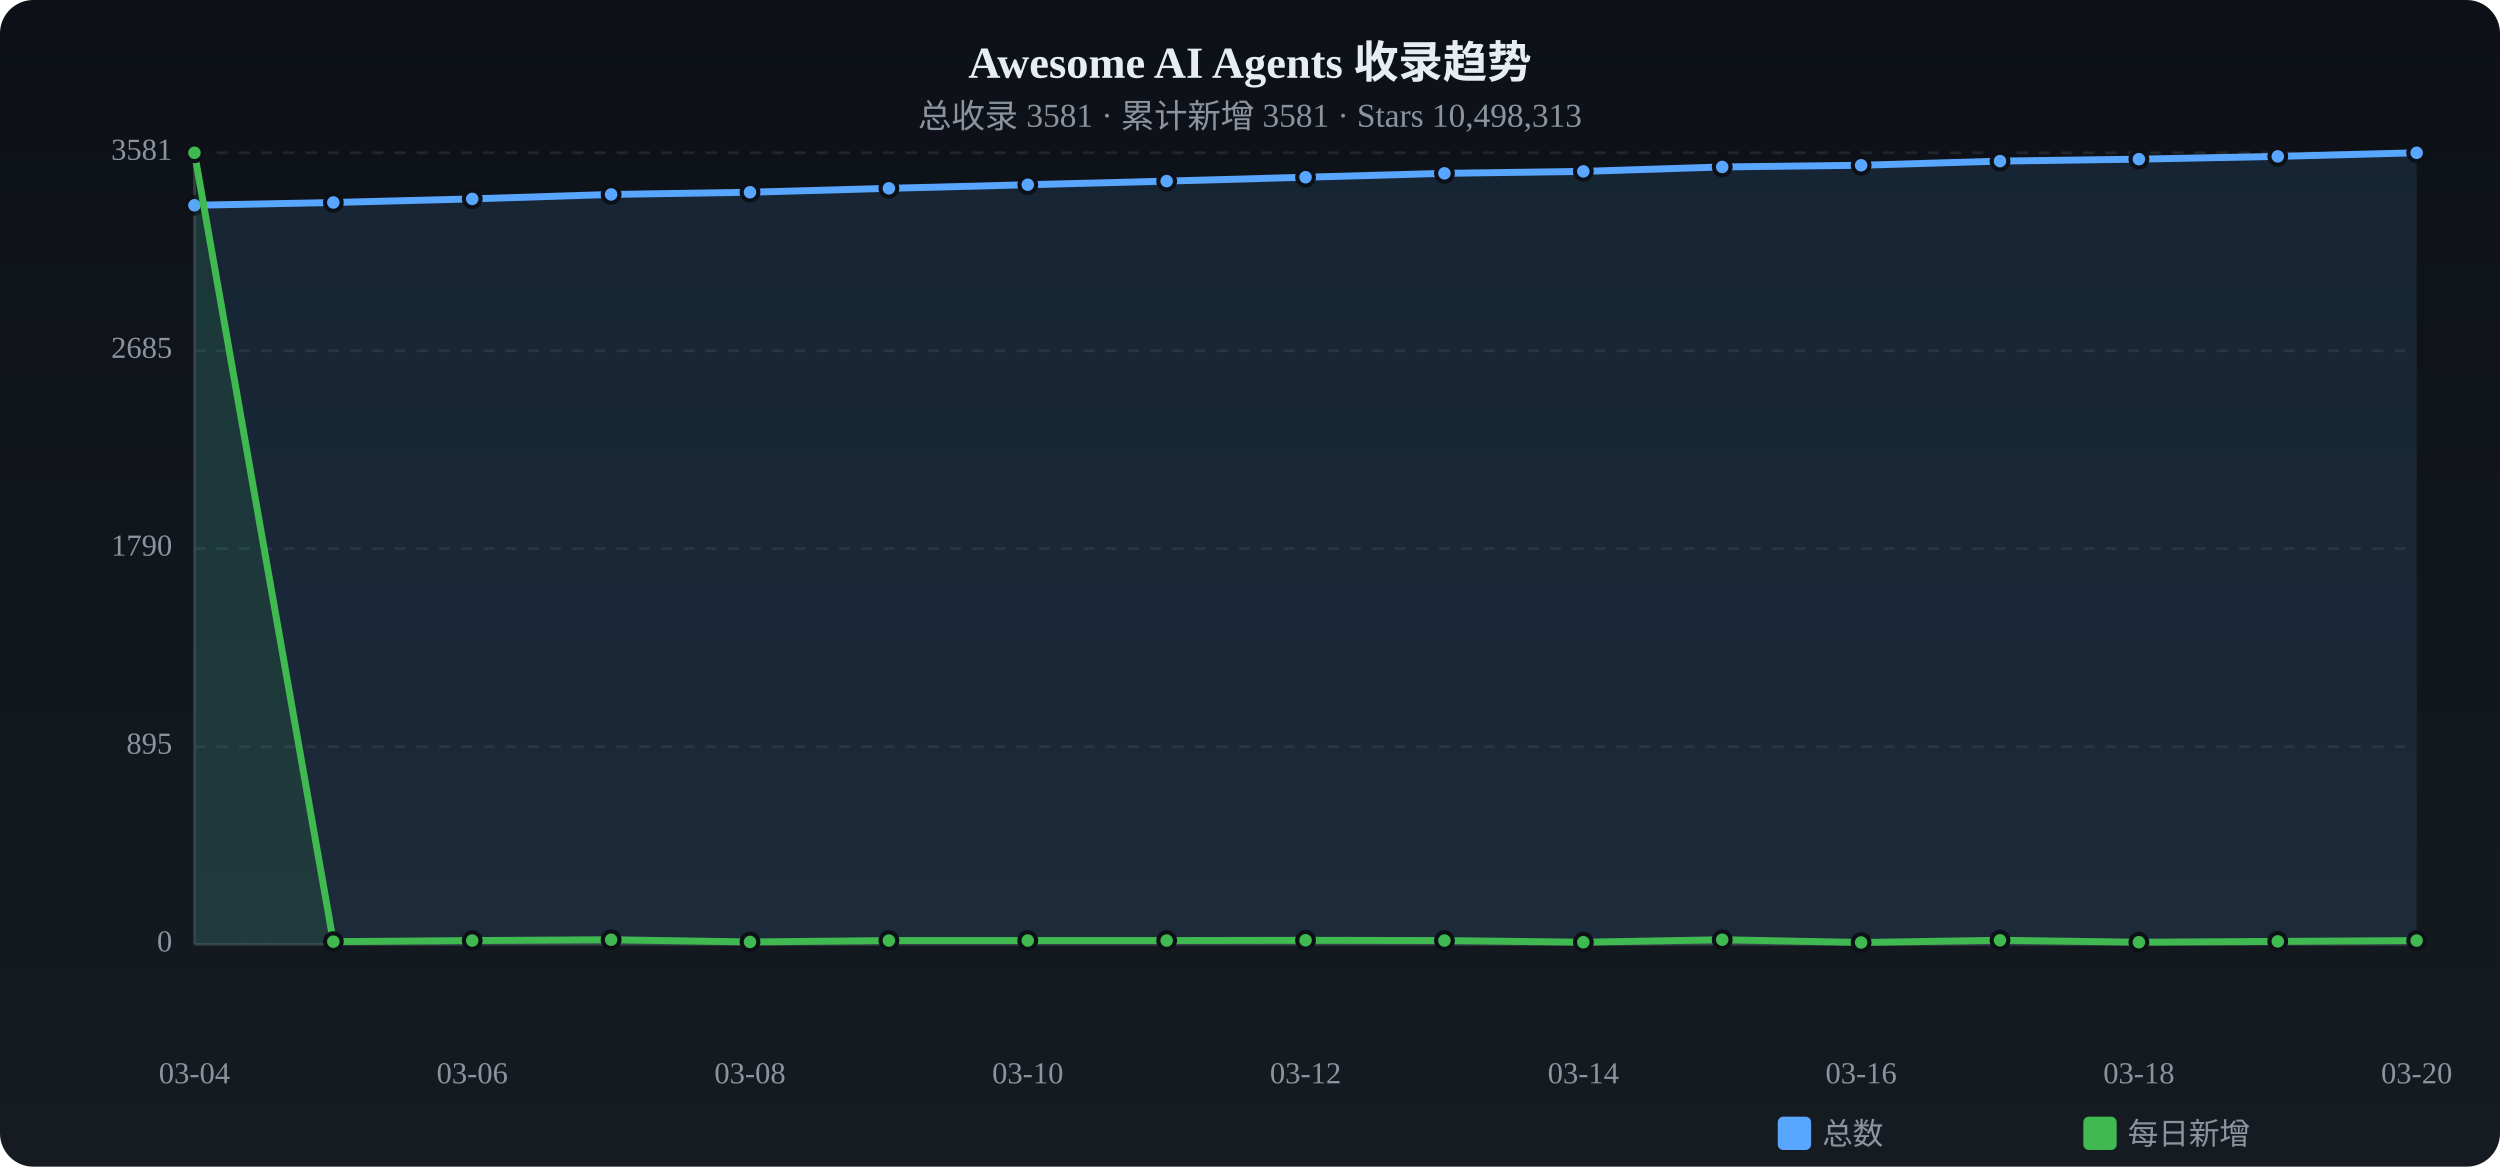
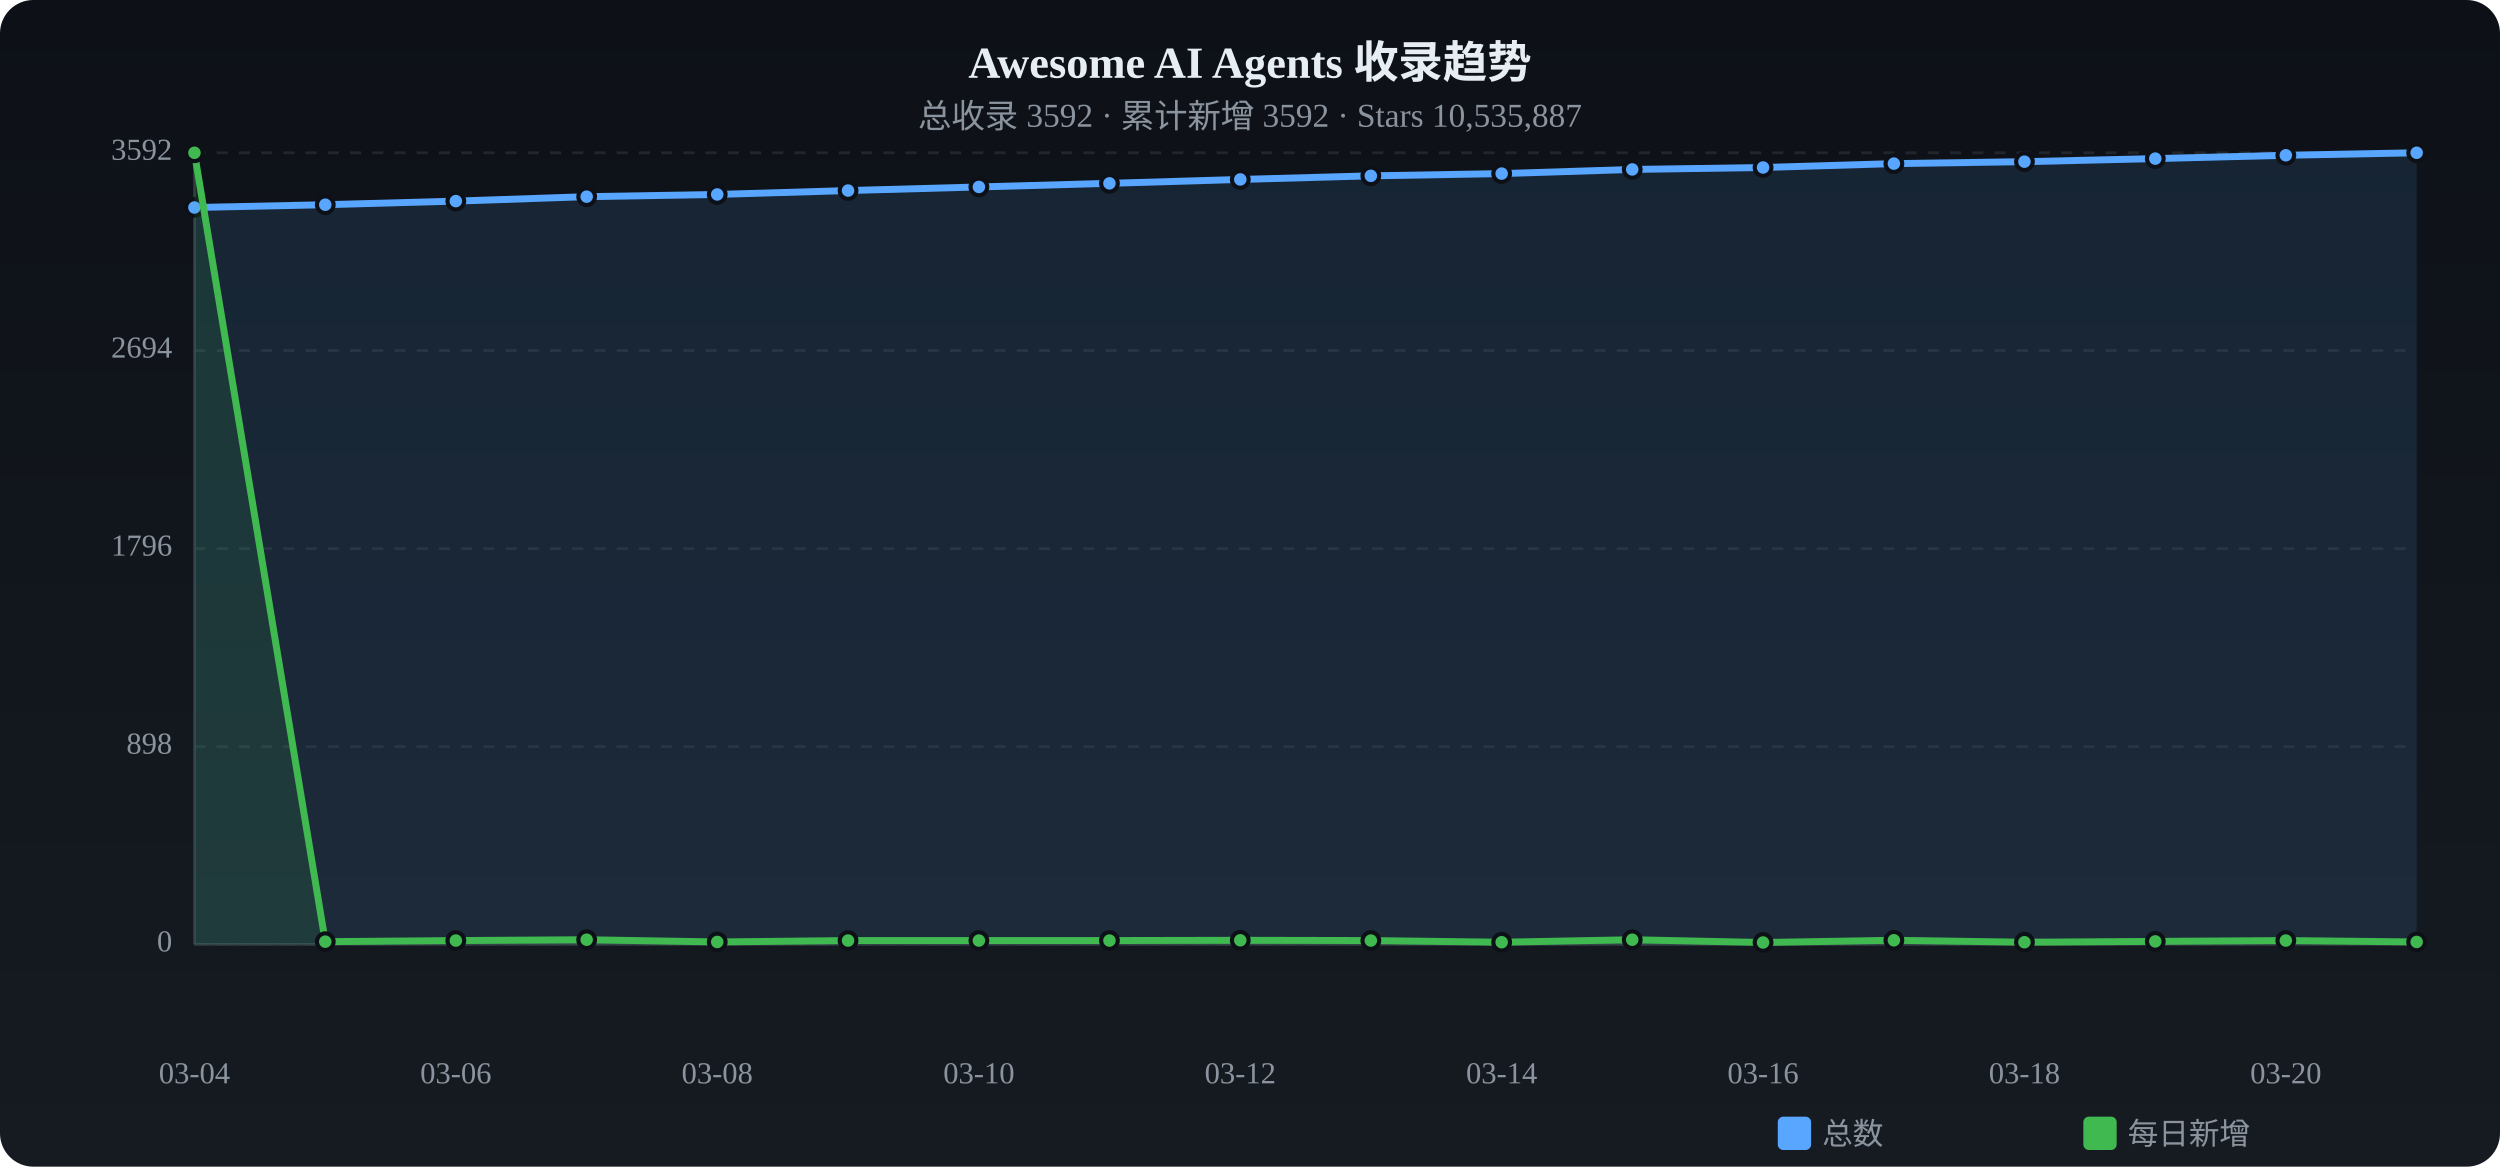
<svg xmlns="http://www.w3.org/2000/svg" viewBox="0 0 900 420" width="900" height="420">
  <defs>
    <linearGradient id="tbg" x1="0%" y1="0%" x2="0%" y2="100%">
      <stop offset="0%" stop-color="#0d1117" />
      <stop offset="100%" stop-color="#161b22" />
    </linearGradient>
  </defs>
  <rect width="900" height="420" rx="12" fill="url(#tbg)" />
  <text x="450.0" y="28" text-anchor="middle" fill="#e6edf3" font-size="16" font-weight="bold">Awesome AI Agents 收录趋势</text>
-   <text x="450.0" y="46" text-anchor="middle" fill="#8b949e" font-size="12">总收录 3581 · 累计新增 3581 · Stars 10,498,313</text>
+   <text x="450.0" y="46" text-anchor="middle" fill="#8b949e" font-size="12">总收录 3592 · 累计新增 3592 · Stars 10,535,887</text>
  <text x="62" y="340.0" text-anchor="end" fill="#8b949e" font-size="11" dominant-baseline="middle">0</text>
  <line x1="70" y1="340.0" x2="870" y2="340.0" stroke="#21262d" stroke-dasharray="4 4" />
-   <text x="62" y="268.8" text-anchor="end" fill="#8b949e" font-size="11" dominant-baseline="middle">895</text>
+   <text x="62" y="268.8" text-anchor="end" fill="#8b949e" font-size="11" dominant-baseline="middle">898</text>
  <line x1="70" y1="268.8" x2="870" y2="268.8" stroke="#21262d" stroke-dasharray="4 4" />
-   <text x="62" y="197.5" text-anchor="end" fill="#8b949e" font-size="11" dominant-baseline="middle">1790</text>
+   <text x="62" y="197.5" text-anchor="end" fill="#8b949e" font-size="11" dominant-baseline="middle">1796</text>
  <line x1="70" y1="197.5" x2="870" y2="197.5" stroke="#21262d" stroke-dasharray="4 4" />
-   <text x="62" y="126.3" text-anchor="end" fill="#8b949e" font-size="11" dominant-baseline="middle">2685</text>
-   <line x1="70" y1="126.3" x2="870" y2="126.3" stroke="#21262d" stroke-dasharray="4 4" />
-   <text x="62" y="55.0" text-anchor="end" fill="#8b949e" font-size="11" dominant-baseline="middle">3581</text>
+   <text x="62" y="126.2" text-anchor="end" fill="#8b949e" font-size="11" dominant-baseline="middle">2694</text>
+   <line x1="70" y1="126.2" x2="870" y2="126.2" stroke="#21262d" stroke-dasharray="4 4" />
+   <text x="62" y="55.0" text-anchor="end" fill="#8b949e" font-size="11" dominant-baseline="middle">3592</text>
  <line x1="70" y1="55.0" x2="870" y2="55.0" stroke="#21262d" stroke-dasharray="4 4" />
  <line x1="70" y1="55" x2="70" y2="340" stroke="#30363d" />
  <line x1="70" y1="340" x2="870" y2="340" stroke="#30363d" />
-   <path d="M70.0,73.9 L120.0,72.9 L170.0,71.6 L220.0,70.0 L270.0,69.2 L320.0,67.8 L370.0,66.5 L420.0,65.2 L470.0,63.8 L520.0,62.4 L570.0,61.7 L620.0,60.1 L670.0,59.5 L720.0,58.0 L770.0,57.3 L820.0,56.3 L870.0,55.0 L870.0,340 L70.0,340 Z" fill="#58a6ff" opacity="0.12" />
-   <polyline points="70.0,73.9 120.0,72.9 170.0,71.6 220.0,70.0 270.0,69.2 320.0,67.8 370.0,66.5 420.0,65.2 470.0,63.8 520.0,62.4 570.0,61.7 620.0,60.1 670.0,59.5 720.0,58.0 770.0,57.3 820.0,56.3 870.0,55.0" fill="none" stroke="#58a6ff" stroke-width="2.5" stroke-linecap="round" stroke-linejoin="round" />
-   <circle cx="70.0" cy="73.9" r="3" fill="#58a6ff" stroke="#0d1117" stroke-width="1.5" />
-   <circle cx="120.0" cy="72.9" r="3" fill="#58a6ff" stroke="#0d1117" stroke-width="1.5" />
-   <circle cx="170.0" cy="71.6" r="3" fill="#58a6ff" stroke="#0d1117" stroke-width="1.5" />
-   <circle cx="220.0" cy="70.0" r="3" fill="#58a6ff" stroke="#0d1117" stroke-width="1.5" />
-   <circle cx="270.0" cy="69.2" r="3" fill="#58a6ff" stroke="#0d1117" stroke-width="1.5" />
-   <circle cx="320.0" cy="67.8" r="3" fill="#58a6ff" stroke="#0d1117" stroke-width="1.5" />
-   <circle cx="370.0" cy="66.5" r="3" fill="#58a6ff" stroke="#0d1117" stroke-width="1.5" />
-   <circle cx="420.0" cy="65.2" r="3" fill="#58a6ff" stroke="#0d1117" stroke-width="1.5" />
-   <circle cx="470.0" cy="63.8" r="3" fill="#58a6ff" stroke="#0d1117" stroke-width="1.5" />
-   <circle cx="520.0" cy="62.4" r="3" fill="#58a6ff" stroke="#0d1117" stroke-width="1.5" />
-   <circle cx="570.0" cy="61.7" r="3" fill="#58a6ff" stroke="#0d1117" stroke-width="1.5" />
-   <circle cx="620.0" cy="60.1" r="3" fill="#58a6ff" stroke="#0d1117" stroke-width="1.5" />
-   <circle cx="670.0" cy="59.5" r="3" fill="#58a6ff" stroke="#0d1117" stroke-width="1.5" />
-   <circle cx="720.0" cy="58.0" r="3" fill="#58a6ff" stroke="#0d1117" stroke-width="1.5" />
-   <circle cx="770.0" cy="57.3" r="3" fill="#58a6ff" stroke="#0d1117" stroke-width="1.5" />
-   <circle cx="820.0" cy="56.3" r="3" fill="#58a6ff" stroke="#0d1117" stroke-width="1.5" />
+   <path d="M70.0,74.7 L117.1,73.7 L164.1,72.4 L211.2,70.8 L258.2,70.0 L305.3,68.6 L352.4,67.3 L399.4,66.0 L446.5,64.6 L493.5,63.3 L540.6,62.5 L587.6,61.0 L634.7,60.3 L681.8,58.9 L728.8,58.2 L775.9,57.1 L822.9,55.9 L870.0,55.0 L870.0,340 L70.0,340 Z" fill="#58a6ff" opacity="0.12" />
+   <polyline points="70.0,74.7 117.1,73.7 164.1,72.4 211.2,70.8 258.2,70.0 305.3,68.6 352.4,67.3 399.4,66.0 446.5,64.6 493.5,63.3 540.6,62.5 587.6,61.0 634.7,60.3 681.8,58.9 728.8,58.2 775.9,57.1 822.9,55.9 870.0,55.0" fill="none" stroke="#58a6ff" stroke-width="2.5" stroke-linecap="round" stroke-linejoin="round" />
+   <circle cx="70.0" cy="74.7" r="3" fill="#58a6ff" stroke="#0d1117" stroke-width="1.5" />
+   <circle cx="117.1" cy="73.7" r="3" fill="#58a6ff" stroke="#0d1117" stroke-width="1.5" />
+   <circle cx="164.1" cy="72.4" r="3" fill="#58a6ff" stroke="#0d1117" stroke-width="1.5" />
+   <circle cx="211.2" cy="70.8" r="3" fill="#58a6ff" stroke="#0d1117" stroke-width="1.5" />
+   <circle cx="258.2" cy="70.0" r="3" fill="#58a6ff" stroke="#0d1117" stroke-width="1.5" />
+   <circle cx="305.3" cy="68.6" r="3" fill="#58a6ff" stroke="#0d1117" stroke-width="1.5" />
+   <circle cx="352.4" cy="67.3" r="3" fill="#58a6ff" stroke="#0d1117" stroke-width="1.5" />
+   <circle cx="399.4" cy="66.0" r="3" fill="#58a6ff" stroke="#0d1117" stroke-width="1.5" />
+   <circle cx="446.5" cy="64.6" r="3" fill="#58a6ff" stroke="#0d1117" stroke-width="1.5" />
+   <circle cx="493.5" cy="63.3" r="3" fill="#58a6ff" stroke="#0d1117" stroke-width="1.5" />
+   <circle cx="540.6" cy="62.5" r="3" fill="#58a6ff" stroke="#0d1117" stroke-width="1.5" />
+   <circle cx="587.6" cy="61.0" r="3" fill="#58a6ff" stroke="#0d1117" stroke-width="1.5" />
+   <circle cx="634.7" cy="60.3" r="3" fill="#58a6ff" stroke="#0d1117" stroke-width="1.5" />
+   <circle cx="681.8" cy="58.9" r="3" fill="#58a6ff" stroke="#0d1117" stroke-width="1.5" />
+   <circle cx="728.8" cy="58.2" r="3" fill="#58a6ff" stroke="#0d1117" stroke-width="1.5" />
+   <circle cx="775.9" cy="57.1" r="3" fill="#58a6ff" stroke="#0d1117" stroke-width="1.5" />
+   <circle cx="822.9" cy="55.9" r="3" fill="#58a6ff" stroke="#0d1117" stroke-width="1.5" />
  <circle cx="870.0" cy="55.0" r="3" fill="#58a6ff" stroke="#0d1117" stroke-width="1.5" />
-   <path d="M70.0,55.0 L120.0,339.0 L170.0,338.6 L220.0,338.3 L270.0,339.1 L320.0,338.6 L370.0,338.6 L420.0,338.6 L470.0,338.5 L520.0,338.6 L570.0,339.2 L620.0,338.3 L670.0,339.3 L720.0,338.5 L770.0,339.2 L820.0,338.9 L870.0,338.6 L870.0,340 L70.0,340 Z" fill="#3fb950" opacity="0.12" />
-   <polyline points="70.0,55.0 120.0,339.0 170.0,338.6 220.0,338.3 270.0,339.1 320.0,338.6 370.0,338.6 420.0,338.6 470.0,338.5 520.0,338.6 570.0,339.2 620.0,338.3 670.0,339.3 720.0,338.5 770.0,339.2 820.0,338.9 870.0,338.6" fill="none" stroke="#3fb950" stroke-width="2.5" stroke-linecap="round" stroke-linejoin="round" />
+   <path d="M70.0,55.0 L117.1,339.0 L164.1,338.6 L211.2,338.3 L258.2,339.1 L305.3,338.6 L352.4,338.6 L399.4,338.6 L446.5,338.5 L493.5,338.6 L540.6,339.2 L587.6,338.3 L634.7,339.3 L681.8,338.5 L728.8,339.2 L775.9,338.9 L822.9,338.6 L870.0,339.1 L870.0,340 L70.0,340 Z" fill="#3fb950" opacity="0.12" />
+   <polyline points="70.0,55.0 117.1,339.0 164.1,338.6 211.2,338.3 258.2,339.1 305.3,338.6 352.4,338.6 399.4,338.6 446.5,338.5 493.5,338.6 540.6,339.2 587.6,338.3 634.7,339.3 681.8,338.5 728.8,339.2 775.9,338.9 822.9,338.6 870.0,339.1" fill="none" stroke="#3fb950" stroke-width="2.5" stroke-linecap="round" stroke-linejoin="round" />
  <circle cx="70.0" cy="55.0" r="3" fill="#3fb950" stroke="#0d1117" stroke-width="1.5" />
-   <circle cx="120.0" cy="339.0" r="3" fill="#3fb950" stroke="#0d1117" stroke-width="1.5" />
-   <circle cx="170.0" cy="338.6" r="3" fill="#3fb950" stroke="#0d1117" stroke-width="1.5" />
-   <circle cx="220.0" cy="338.3" r="3" fill="#3fb950" stroke="#0d1117" stroke-width="1.5" />
-   <circle cx="270.0" cy="339.1" r="3" fill="#3fb950" stroke="#0d1117" stroke-width="1.5" />
-   <circle cx="320.0" cy="338.6" r="3" fill="#3fb950" stroke="#0d1117" stroke-width="1.5" />
-   <circle cx="370.0" cy="338.6" r="3" fill="#3fb950" stroke="#0d1117" stroke-width="1.5" />
-   <circle cx="420.0" cy="338.6" r="3" fill="#3fb950" stroke="#0d1117" stroke-width="1.5" />
-   <circle cx="470.0" cy="338.5" r="3" fill="#3fb950" stroke="#0d1117" stroke-width="1.5" />
-   <circle cx="520.0" cy="338.6" r="3" fill="#3fb950" stroke="#0d1117" stroke-width="1.5" />
-   <circle cx="570.0" cy="339.2" r="3" fill="#3fb950" stroke="#0d1117" stroke-width="1.5" />
-   <circle cx="620.0" cy="338.3" r="3" fill="#3fb950" stroke="#0d1117" stroke-width="1.5" />
-   <circle cx="670.0" cy="339.3" r="3" fill="#3fb950" stroke="#0d1117" stroke-width="1.5" />
-   <circle cx="720.0" cy="338.5" r="3" fill="#3fb950" stroke="#0d1117" stroke-width="1.5" />
-   <circle cx="770.0" cy="339.2" r="3" fill="#3fb950" stroke="#0d1117" stroke-width="1.5" />
-   <circle cx="820.0" cy="338.9" r="3" fill="#3fb950" stroke="#0d1117" stroke-width="1.5" />
-   <circle cx="870.0" cy="338.6" r="3" fill="#3fb950" stroke="#0d1117" stroke-width="1.5" />
+   <circle cx="117.1" cy="339.0" r="3" fill="#3fb950" stroke="#0d1117" stroke-width="1.5" />
+   <circle cx="164.1" cy="338.6" r="3" fill="#3fb950" stroke="#0d1117" stroke-width="1.5" />
+   <circle cx="211.2" cy="338.3" r="3" fill="#3fb950" stroke="#0d1117" stroke-width="1.5" />
+   <circle cx="258.2" cy="339.1" r="3" fill="#3fb950" stroke="#0d1117" stroke-width="1.5" />
+   <circle cx="305.3" cy="338.6" r="3" fill="#3fb950" stroke="#0d1117" stroke-width="1.5" />
+   <circle cx="352.4" cy="338.6" r="3" fill="#3fb950" stroke="#0d1117" stroke-width="1.5" />
+   <circle cx="399.4" cy="338.6" r="3" fill="#3fb950" stroke="#0d1117" stroke-width="1.5" />
+   <circle cx="446.5" cy="338.5" r="3" fill="#3fb950" stroke="#0d1117" stroke-width="1.5" />
+   <circle cx="493.5" cy="338.6" r="3" fill="#3fb950" stroke="#0d1117" stroke-width="1.5" />
+   <circle cx="540.6" cy="339.2" r="3" fill="#3fb950" stroke="#0d1117" stroke-width="1.5" />
+   <circle cx="587.6" cy="338.3" r="3" fill="#3fb950" stroke="#0d1117" stroke-width="1.5" />
+   <circle cx="634.7" cy="339.3" r="3" fill="#3fb950" stroke="#0d1117" stroke-width="1.5" />
+   <circle cx="681.8" cy="338.5" r="3" fill="#3fb950" stroke="#0d1117" stroke-width="1.5" />
+   <circle cx="728.8" cy="339.2" r="3" fill="#3fb950" stroke="#0d1117" stroke-width="1.5" />
+   <circle cx="775.9" cy="338.9" r="3" fill="#3fb950" stroke="#0d1117" stroke-width="1.5" />
+   <circle cx="822.9" cy="338.6" r="3" fill="#3fb950" stroke="#0d1117" stroke-width="1.5" />
+   <circle cx="870.0" cy="339.1" r="3" fill="#3fb950" stroke="#0d1117" stroke-width="1.5" />
  <text x="70.0" y="390" text-anchor="middle" fill="#8b949e" font-size="11">03-04</text>
-   <text x="170.0" y="390" text-anchor="middle" fill="#8b949e" font-size="11">03-06</text>
-   <text x="270.0" y="390" text-anchor="middle" fill="#8b949e" font-size="11">03-08</text>
-   <text x="370.0" y="390" text-anchor="middle" fill="#8b949e" font-size="11">03-10</text>
-   <text x="470.0" y="390" text-anchor="middle" fill="#8b949e" font-size="11">03-12</text>
-   <text x="570.0" y="390" text-anchor="middle" fill="#8b949e" font-size="11">03-14</text>
-   <text x="670.0" y="390" text-anchor="middle" fill="#8b949e" font-size="11">03-16</text>
-   <text x="770.0" y="390" text-anchor="middle" fill="#8b949e" font-size="11">03-18</text>
-   <text x="870.0" y="390" text-anchor="middle" fill="#8b949e" font-size="11">03-20</text>
+   <text x="164.1" y="390" text-anchor="middle" fill="#8b949e" font-size="11">03-06</text>
+   <text x="258.2" y="390" text-anchor="middle" fill="#8b949e" font-size="11">03-08</text>
+   <text x="352.4" y="390" text-anchor="middle" fill="#8b949e" font-size="11">03-10</text>
+   <text x="446.5" y="390" text-anchor="middle" fill="#8b949e" font-size="11">03-12</text>
+   <text x="540.6" y="390" text-anchor="middle" fill="#8b949e" font-size="11">03-14</text>
+   <text x="634.7" y="390" text-anchor="middle" fill="#8b949e" font-size="11">03-16</text>
+   <text x="728.8" y="390" text-anchor="middle" fill="#8b949e" font-size="11">03-18</text>
+   <text x="822.9" y="390" text-anchor="middle" fill="#8b949e" font-size="11">03-20</text>
  <rect x="640" y="402" width="12" height="12" rx="2" fill="#58a6ff" />
  <text x="656" y="412" fill="#8b949e" font-size="11">总数</text>
  <rect x="750" y="402" width="12" height="12" rx="2" fill="#3fb950" />
  <text x="766" y="412" fill="#8b949e" font-size="11">每日新增</text>
</svg>
